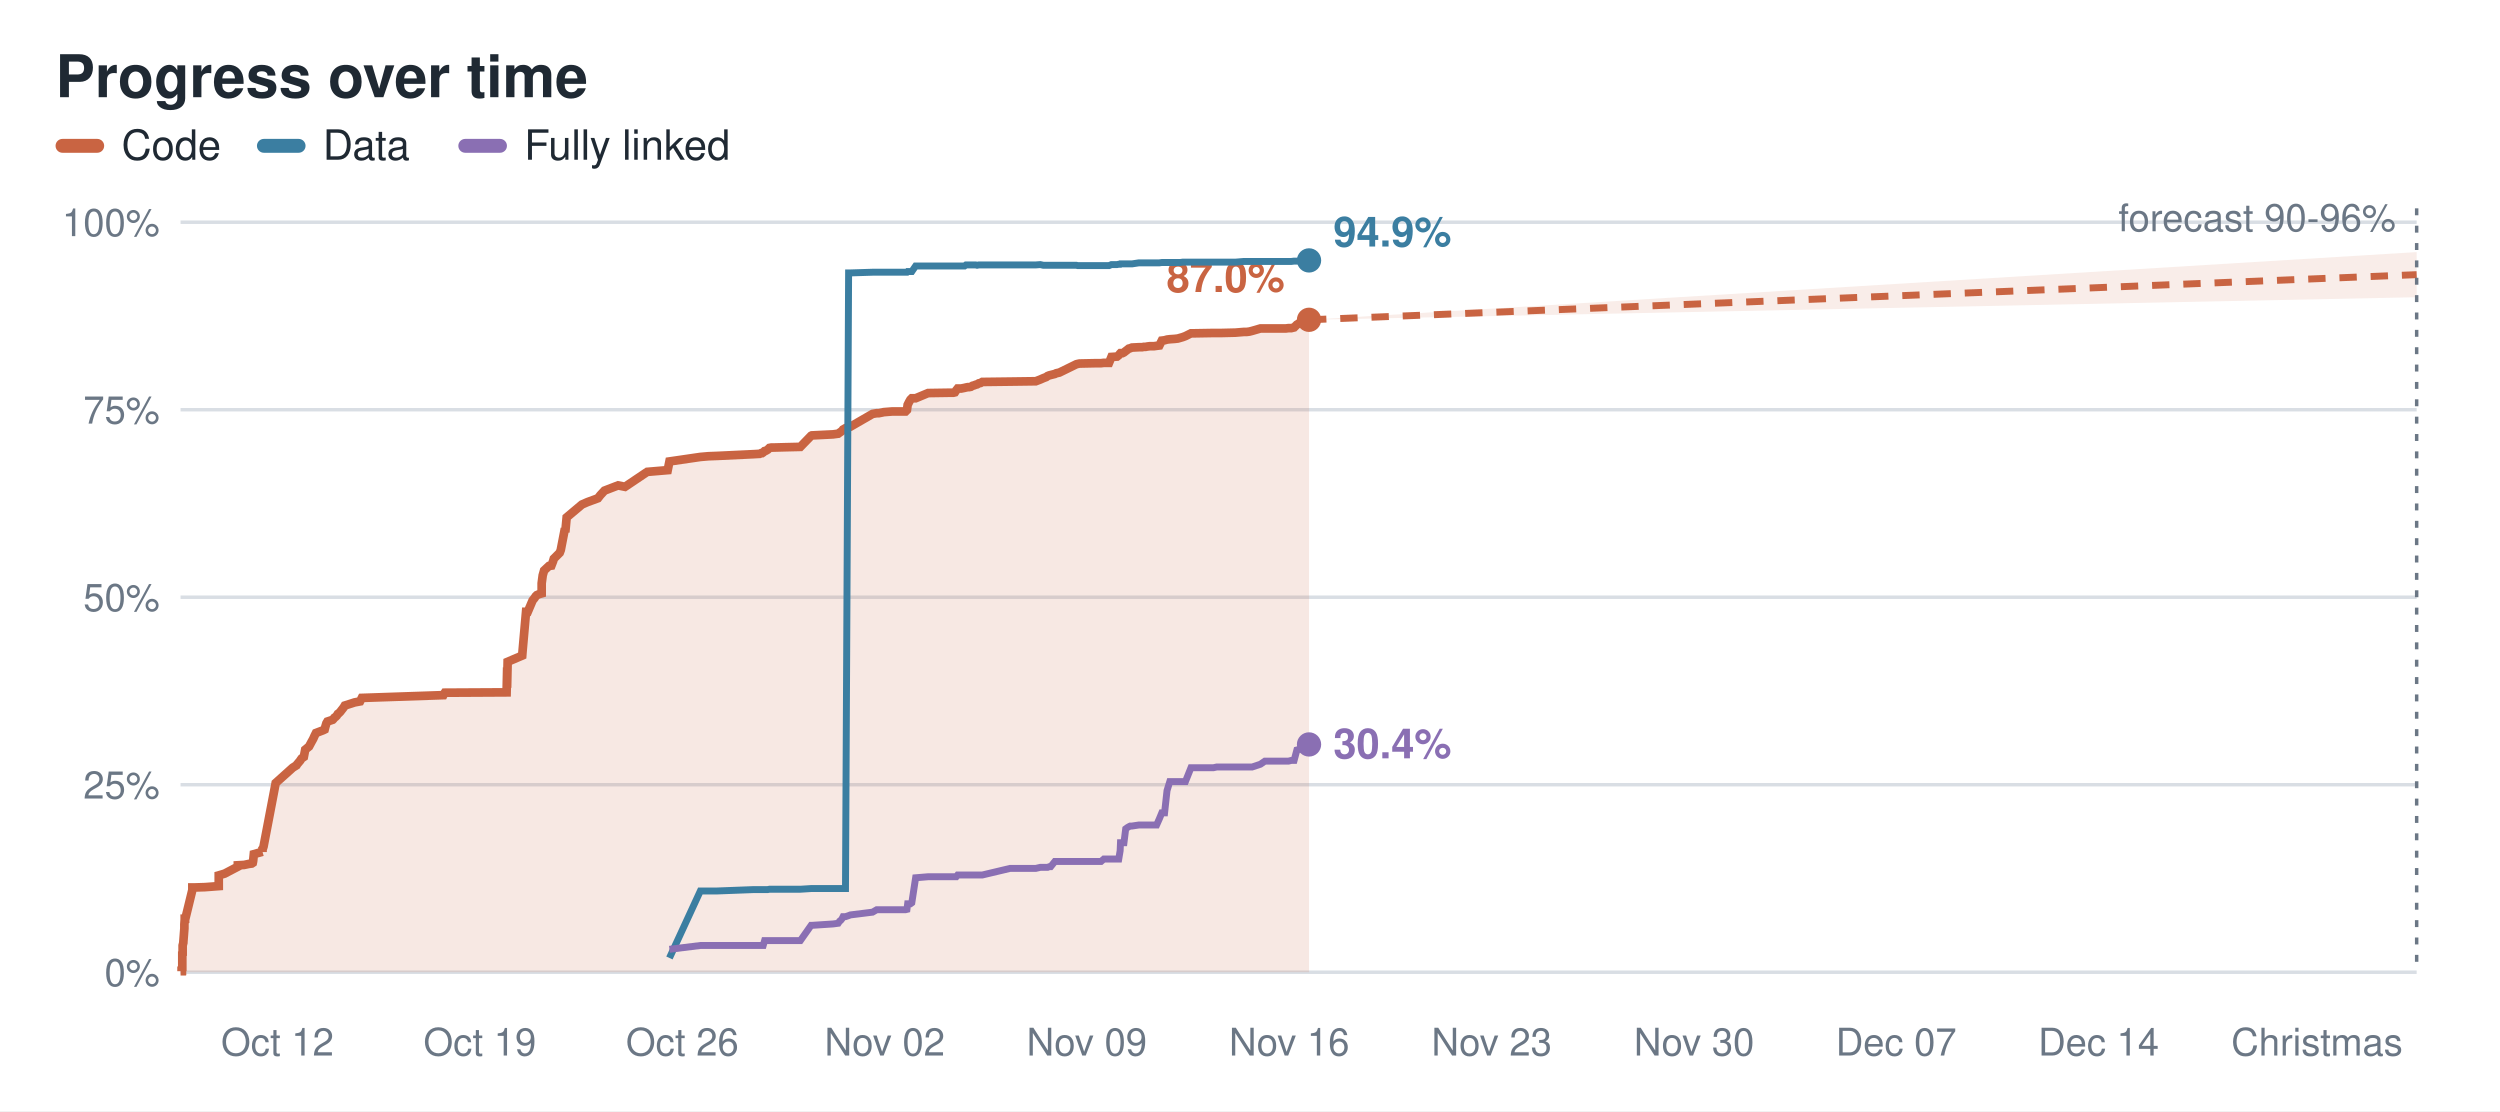
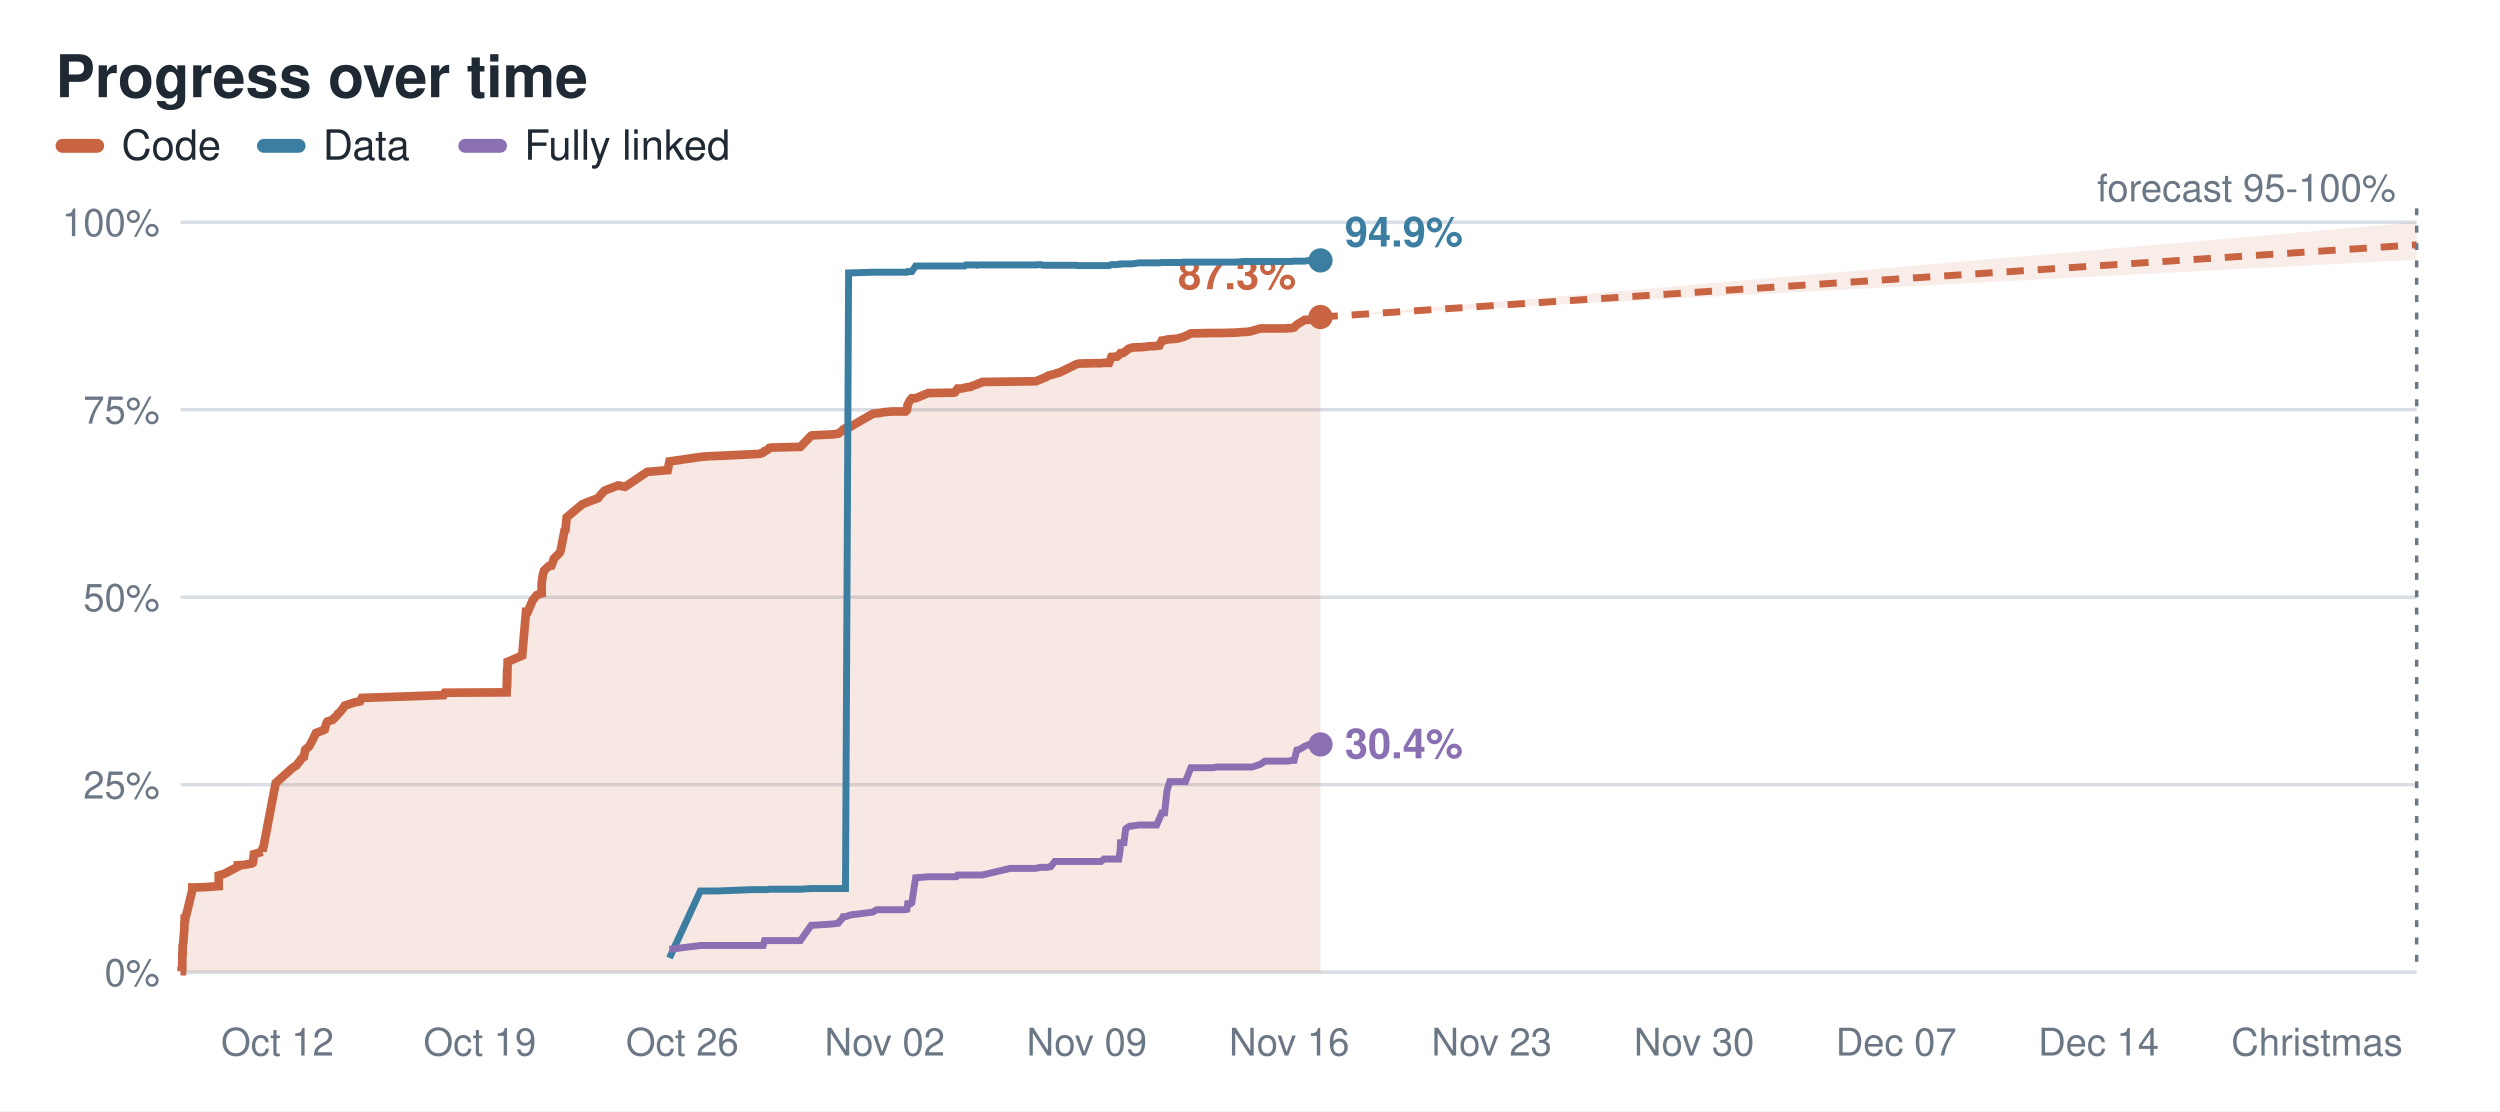
<svg xmlns="http://www.w3.org/2000/svg" viewBox="0 0 720 320" width="720" height="320" font-family="-apple-system,Segoe UI,Helvetica,Arial,sans-serif" role="img" aria-label="Progress over time">
  <rect width="100%" height="100%" fill="#ffffff" />
  <text x="16" y="28" font-size="17" font-weight="600" fill="#1f2933">Progress over time</text>
  <rect x="16" y="40" width="14" height="4" rx="2" fill="#c96442" />
  <text x="35" y="46" font-size="12" fill="#1f2933">Code</text>
  <rect x="74" y="40" width="14" height="4" rx="2" fill="#3b7ea1" />
  <text x="93" y="46" font-size="12" fill="#1f2933">Data</text>
  <rect x="132" y="40" width="14" height="4" rx="2" fill="#8a6fb3" />
  <text x="151" y="46" font-size="12" fill="#1f2933">Fully linked</text>
  <line x1="52" y1="280.0" x2="696" y2="280.0" stroke="#d9dee4" />
  <text x="46" y="284.0" font-size="11" fill="#6b7785" text-anchor="end">0%</text>
  <line x1="52" y1="226.0" x2="696" y2="226.0" stroke="#d9dee4" />
  <text x="46" y="230.0" font-size="11" fill="#6b7785" text-anchor="end">25%</text>
  <line x1="52" y1="172.0" x2="696" y2="172.0" stroke="#d9dee4" />
  <text x="46" y="176.0" font-size="11" fill="#6b7785" text-anchor="end">50%</text>
  <line x1="52" y1="118.0" x2="696" y2="118.0" stroke="#d9dee4" />
  <text x="46" y="122.0" font-size="11" fill="#6b7785" text-anchor="end">75%</text>
  <line x1="52" y1="64.0" x2="696" y2="64.0" stroke="#d9dee4" />
  <text x="46" y="68.0" font-size="11" fill="#6b7785" text-anchor="end">100%</text>
  <text x="79.9" y="304" font-size="11" fill="#6b7785" text-anchor="middle">Oct 12</text>
  <text x="138.2" y="304" font-size="11" fill="#6b7785" text-anchor="middle">Oct 19</text>
  <text x="196.5" y="304" font-size="11" fill="#6b7785" text-anchor="middle">Oct 26</text>
  <text x="254.8" y="304" font-size="11" fill="#6b7785" text-anchor="middle">Nov 02</text>
  <text x="313.0" y="304" font-size="11" fill="#6b7785" text-anchor="middle">Nov 09</text>
  <text x="371.3" y="304" font-size="11" fill="#6b7785" text-anchor="middle">Nov 16</text>
  <text x="429.6" y="304" font-size="11" fill="#6b7785" text-anchor="middle">Nov 23</text>
  <text x="487.9" y="304" font-size="11" fill="#6b7785" text-anchor="middle">Nov 30</text>
  <text x="546.1" y="304" font-size="11" fill="#6b7785" text-anchor="middle">Dec 07</text>
  <text x="604.4" y="304" font-size="11" fill="#6b7785" text-anchor="middle">Dec 14</text>
-   <polygon points="377.0,92.1 696.0,72.6 696.0,85.6" fill="#c96442" opacity="0.12" />
-   <line x1="377.0" y1="92.1" x2="696.0" y2="79.1" stroke="#c96442" stroke-width="2" stroke-dasharray="5,4" />
+   <polygon points="380.3,91.3 696.0,64.0 696.0,74.8" fill="#c96442" opacity="0.12" />
+   <line x1="380.3" y1="91.3" x2="696.0" y2="70.5" stroke="#c96442" stroke-width="2" stroke-dasharray="5,4" />
  <line x1="696.0" y1="60" x2="696.0" y2="280.0" stroke="#6b7785" stroke-dasharray="2,3" />
  <text x="692.0" y="304" font-size="11" fill="#6b7785" text-anchor="end">Christmas</text>
-   <text x="690.0" y="66.6" font-size="11" fill="#6b7785" text-anchor="end">forecast 90-96%</text>
-   <polygon points="52.0,280.0 52.0,279.7 52.0,279.7 52.1,279.7 52.1,279.7 52.3,279.7 52.3,279.7 52.3,279.7 52.3,279.7 52.3,279.6 52.3,279.6 52.3,279.6 52.3,279.6 52.4,279.6 52.4,279.5 52.4,279.5 52.4,279.5 52.4,279.5 52.4,279.5 52.4,279.4 52.4,279.4 52.4,279.4 52.4,279.4 52.4,279.4 52.4,279.3 52.4,279.3 52.4,279.3 52.4,279.3 52.4,279.2 52.4,279.2 52.5,279.1 52.5,279.1 52.5,279.0 52.5,279.0 52.5,278.9 52.5,278.9 52.5,278.9 52.5,278.8 52.5,278.8 52.5,278.7 52.5,278.7 52.5,278.6 52.5,274.0 52.6,275.3 52.6,274.0 52.6,274.0 52.6,274.0 52.6,272.9 52.6,272.3 52.8,271.5 52.8,271.3 53.1,267.4 53.1,267.0 53.1,266.2 53.2,264.8 53.2,264.7 53.2,264.6 53.3,264.6 53.3,264.4 53.3,264.3 53.3,264.4 53.3,264.4 53.3,264.4 53.4,264.5 55.4,256.3 55.4,255.7 55.4,255.6 55.7,255.6 55.8,255.6 59.0,255.5 63.0,255.2 63.0,252.1 64.7,251.6 68.5,249.6 68.5,249.2 70.3,249.1 71.7,248.8 72.5,248.7 72.5,248.7 72.8,248.5 72.9,248.0 73.1,246.0 75.6,245.3 75.6,245.4 75.6,244.5 75.7,244.4 75.9,243.8 79.4,225.5 84.3,221.1 85.4,220.4 85.5,220.2 86.5,219.0 86.6,218.8 86.9,218.4 87.5,218.0 87.9,215.9 89.0,215.0 89.7,213.7 90.2,212.8 90.6,211.9 91.0,211.1 93.1,210.3 93.5,210.1 93.7,209.3 94.0,208.3 94.3,207.8 95.8,207.3 96.0,207.1 96.3,206.7 96.6,206.5 97.0,206.1 97.3,205.6 97.6,205.4 98.0,205.0 98.3,204.6 98.7,204.1 99.0,203.7 99.3,203.2 101.5,202.5 102.1,202.3 103.7,202.0 104.2,201.0 127.7,200.2 127.9,199.8 128.1,199.5 145.9,199.4 146.0,195.1 146.1,195.2 146.2,190.6 150.4,188.8 150.5,187.5 151.5,176.2 152.0,176.2 153.4,172.9 153.9,172.3 154.3,171.7 154.6,171.4 155.3,171.1 156.0,170.9 156.0,168.0 156.3,165.7 156.7,164.3 158.1,163.0 158.8,162.9 159.3,161.6 159.5,160.9 161.2,159.2 161.5,158.4 162.7,152.2 162.8,153.3 163.2,149.0 167.6,145.3 169.2,144.6 172.2,143.5 172.9,142.6 174.1,141.3 178.0,139.8 180.0,140.2 186.4,135.9 192.3,135.4 192.8,132.9 201.7,131.6 204.0,131.4 206.6,131.3 217.1,130.8 218.8,130.7 219.2,130.5 219.5,130.5 219.8,130.3 220.2,129.9 220.6,129.8 221.1,129.5 221.6,129.0 222.1,128.9 222.6,128.9 226.3,128.8 230.5,128.7 233.6,125.5 233.8,125.4 239.9,125.1 241.4,124.9 241.8,124.6 242.1,124.4 242.5,124.1 242.8,123.7 243.5,123.3 244.4,123.1 244.9,122.9 251.3,119.2 252.5,119.0 253.1,119.0 254.1,118.8 254.5,118.7 257.0,118.5 260.8,118.5 261.2,118.1 261.4,116.6 261.8,115.8 262.2,115.1 262.6,114.7 263.7,114.7 267.3,113.2 267.5,113.2 273.9,113.1 274.6,113.1 275.0,113.0 275.4,112.4 275.8,111.9 276.4,111.9 276.8,111.9 277.3,111.8 277.8,111.7 278.2,111.6 278.7,111.5 279.1,111.5 279.6,111.4 280.1,111.1 280.5,111.0 281.0,110.8 281.4,110.7 281.9,110.4 282.4,110.3 282.9,110.0 290.9,109.9 298.3,109.8 299.6,109.3 300.5,108.9 301.3,108.6 301.7,108.3 302.2,108.1 302.6,108.0 303.8,107.7 304.2,107.5 305.1,107.3 310.0,104.9 310.4,104.8 310.9,104.7 315.6,104.6 316.0,104.6 317.1,104.6 317.9,104.5 318.9,104.5 319.4,104.5 320.1,102.8 321.7,102.7 322.2,102.3 322.6,101.8 322.7,101.7 323.3,101.7 323.7,101.5 324.2,101.1 324.6,100.8 325.1,100.4 325.5,100.3 326.0,100.1 328.0,100.0 328.9,100.0 329.4,99.9 329.9,99.9 330.4,99.8 331.2,99.7 331.7,99.7 332.4,99.7 333.1,99.6 333.9,99.5 334.6,98.1 335.4,98.0 336.1,97.8 336.9,97.7 338.3,97.6 339.2,97.5 339.9,97.3 340.6,97.1 341.4,96.8 343.0,96.0 343.8,96.0 349.5,95.9 350.4,95.9 351.1,95.9 351.8,95.9 355.8,95.8 358.2,95.6 359.0,95.6 359.8,95.5 360.6,95.3 363.0,94.6 364.3,94.6 370.3,94.6 371.1,94.5 371.9,94.5 372.7,94.3 373.5,93.5 374.3,93.0 375.8,92.1 377.0,92.1 377.0,280.0" fill="#c96442" opacity="0.15" />
-   <polyline points="52.0,279.7 52.0,279.7 52.1,279.7 52.1,279.7 52.3,279.7 52.3,279.7 52.3,279.7 52.3,279.7 52.3,279.6 52.3,279.6 52.3,279.6 52.3,279.6 52.4,279.6 52.4,279.5 52.4,279.5 52.4,279.5 52.4,279.5 52.4,279.5 52.4,279.4 52.4,279.4 52.4,279.4 52.4,279.4 52.4,279.4 52.4,279.3 52.4,279.3 52.4,279.3 52.4,279.3 52.4,279.2 52.4,279.2 52.5,279.1 52.5,279.1 52.5,279.0 52.5,279.0 52.5,278.9 52.5,278.9 52.5,278.9 52.5,278.8 52.5,278.8 52.5,278.7 52.5,278.7 52.5,278.6 52.5,274.0 52.6,275.3 52.6,274.0 52.6,274.0 52.6,274.0 52.6,272.9 52.6,272.3 52.8,271.5 52.8,271.3 53.1,267.4 53.1,267.0 53.1,266.2 53.2,264.8 53.2,264.7 53.2,264.6 53.3,264.6 53.3,264.4 53.3,264.3 53.3,264.4 53.3,264.4 53.3,264.4 53.4,264.5 55.4,256.3 55.4,255.7 55.4,255.6 55.7,255.6 55.8,255.6 59.0,255.5 63.0,255.2 63.0,252.1 64.7,251.6 68.5,249.6 68.5,249.2 70.3,249.1 71.7,248.8 72.5,248.7 72.5,248.7 72.8,248.5 72.9,248.0 73.1,246.0 75.6,245.3 75.6,245.4 75.6,244.5 75.7,244.4 75.9,243.8 79.4,225.5 84.3,221.1 85.4,220.4 85.5,220.2 86.5,219.0 86.6,218.8 86.9,218.4 87.5,218.0 87.9,215.9 89.0,215.0 89.7,213.7 90.2,212.8 90.6,211.9 91.0,211.1 93.1,210.3 93.5,210.1 93.7,209.3 94.0,208.3 94.3,207.8 95.8,207.3 96.0,207.1 96.3,206.7 96.6,206.5 97.0,206.1 97.3,205.6 97.6,205.4 98.0,205.0 98.3,204.6 98.7,204.1 99.0,203.7 99.3,203.2 101.5,202.5 102.1,202.3 103.7,202.0 104.2,201.0 127.7,200.2 127.9,199.8 128.1,199.5 145.9,199.4 146.0,195.1 146.1,195.2 146.2,190.6 150.4,188.8 150.5,187.5 151.5,176.2 152.0,176.2 153.4,172.9 153.9,172.3 154.3,171.7 154.6,171.4 155.3,171.1 156.0,170.9 156.0,168.0 156.3,165.7 156.7,164.3 158.1,163.0 158.8,162.9 159.3,161.6 159.5,160.9 161.2,159.2 161.5,158.4 162.7,152.2 162.8,153.3 163.2,149.0 167.6,145.3 169.2,144.6 172.2,143.5 172.9,142.6 174.1,141.3 178.0,139.8 180.0,140.2 186.4,135.9 192.3,135.4 192.8,132.9 201.7,131.6 204.0,131.4 206.6,131.3 217.1,130.8 218.8,130.7 219.2,130.5 219.5,130.5 219.8,130.3 220.2,129.9 220.6,129.8 221.1,129.5 221.6,129.0 222.1,128.9 222.6,128.9 226.3,128.8 230.5,128.7 233.6,125.5 233.8,125.4 239.9,125.1 241.4,124.9 241.8,124.6 242.1,124.4 242.5,124.1 242.8,123.7 243.5,123.3 244.4,123.1 244.9,122.9 251.3,119.2 252.5,119.0 253.1,119.0 254.1,118.8 254.5,118.7 257.0,118.5 260.8,118.5 261.2,118.1 261.4,116.6 261.8,115.8 262.2,115.1 262.6,114.7 263.7,114.7 267.3,113.2 267.5,113.2 273.9,113.1 274.6,113.1 275.0,113.0 275.4,112.4 275.8,111.9 276.4,111.9 276.8,111.9 277.3,111.8 277.8,111.7 278.2,111.6 278.7,111.5 279.1,111.5 279.6,111.4 280.1,111.1 280.5,111.0 281.0,110.8 281.4,110.7 281.9,110.4 282.4,110.3 282.9,110.0 290.9,109.9 298.3,109.8 299.6,109.3 300.5,108.9 301.3,108.6 301.7,108.3 302.2,108.1 302.6,108.0 303.8,107.7 304.2,107.5 305.1,107.3 310.0,104.9 310.4,104.8 310.9,104.7 315.6,104.6 316.0,104.6 317.1,104.6 317.9,104.5 318.9,104.5 319.4,104.5 320.1,102.8 321.7,102.7 322.2,102.3 322.6,101.8 322.7,101.7 323.3,101.7 323.7,101.5 324.2,101.1 324.6,100.8 325.1,100.4 325.5,100.3 326.0,100.1 328.0,100.0 328.9,100.0 329.4,99.9 329.9,99.9 330.4,99.8 331.2,99.7 331.7,99.7 332.4,99.7 333.1,99.6 333.9,99.5 334.6,98.1 335.4,98.0 336.1,97.8 336.9,97.7 338.3,97.6 339.2,97.5 339.9,97.3 340.6,97.1 341.4,96.8 343.0,96.0 343.8,96.0 349.5,95.9 350.4,95.9 351.1,95.9 351.8,95.9 355.8,95.8 358.2,95.6 359.0,95.6 359.8,95.5 360.6,95.3 363.0,94.6 364.3,94.6 370.3,94.6 371.1,94.5 371.9,94.5 372.7,94.3 373.5,93.5 374.3,93.0 375.8,92.1 377.0,92.1" fill="none" stroke="#c96442" stroke-width="2.5" />
-   <circle cx="377.0" cy="92.1" r="3.5" fill="#c96442" />
-   <text x="370.0" y="84.1" font-size="12" font-weight="600" fill="#c96442" text-anchor="end">87.0%</text>
-   <polyline points="192.8,275.9 201.7,256.6 204.0,256.6 206.6,256.6 217.1,256.2 218.8,256.2 219.2,256.2 219.5,256.2 219.8,256.2 220.2,256.2 220.6,256.2 221.1,256.2 221.6,256.1 222.1,256.1 222.6,256.1 226.3,256.1 230.5,256.1 233.6,255.9 233.8,255.9 239.9,255.9 241.4,255.9 241.8,255.9 242.1,255.9 242.5,255.9 242.8,255.9 243.5,255.9 244.4,78.6 244.9,78.6 251.3,78.4 252.5,78.4 253.1,78.4 254.1,78.4 254.5,78.4 257.0,78.4 260.8,78.4 261.2,78.4 261.4,78.2 261.8,78.2 262.2,78.2 262.6,78.2 263.7,76.6 267.3,76.6 267.5,76.6 273.9,76.6 274.6,76.6 275.0,76.6 275.4,76.6 275.8,76.6 276.4,76.6 276.8,76.6 277.3,76.6 277.8,76.6 278.2,76.3 278.7,76.3 279.1,76.3 279.6,76.3 280.1,76.3 280.5,76.3 281.0,76.3 281.4,76.4 281.9,76.3 282.4,76.3 282.9,76.3 290.9,76.3 298.3,76.3 299.6,76.2 300.5,76.4 301.3,76.4 301.7,76.4 302.2,76.4 302.6,76.4 303.8,76.4 304.2,76.4 305.1,76.4 310.0,76.4 310.4,76.5 310.9,76.5 315.6,76.5 316.0,76.5 317.1,76.5 317.9,76.5 318.9,76.5 319.4,76.5 320.1,76.2 321.7,76.2 322.2,76.1 322.6,76.1 322.7,76.0 323.3,76.0 323.7,76.0 324.2,76.0 324.6,76.0 325.1,76.0 325.5,76.0 326.0,76.0 328.0,75.7 328.9,75.7 329.4,75.7 329.9,75.7 330.4,75.7 331.2,75.7 331.7,75.7 332.4,75.7 333.1,75.7 333.9,75.7 334.6,75.6 335.4,75.6 336.1,75.6 336.9,75.6 338.3,75.6 339.2,75.6 339.9,75.6 340.6,75.5 341.4,75.5 343.0,75.5 343.8,75.5 349.5,75.5 350.4,75.5 351.1,75.5 351.8,75.5 355.8,75.5 358.2,75.3 359.0,75.3 359.8,75.3 360.6,75.3 363.0,75.3 364.3,75.3 370.3,75.3 371.1,75.3 371.9,75.3 372.7,75.2 373.5,75.2 374.3,75.2 375.8,75.2 377.0,75.0" fill="none" stroke="#3b7ea1" stroke-width="2" />
-   <circle cx="377.0" cy="75.0" r="3.5" fill="#3b7ea1" />
-   <text x="384.0" y="71.0" font-size="12" font-weight="600" fill="#3b7ea1">94.9%</text>
-   <polyline points="192.8,273.4 201.7,272.3 204.0,272.3 206.6,272.3 217.1,272.3 218.8,272.3 219.2,272.3 219.5,272.3 219.8,272.3 220.2,270.9 220.6,270.9 221.1,270.9 221.6,270.9 222.1,270.9 222.6,270.9 226.3,270.9 230.5,270.9 233.6,266.5 233.8,266.5 239.9,266.1 241.4,265.9 241.8,265.3 242.1,265.1 242.5,264.6 242.8,264.0 243.5,264.0 244.4,263.7 244.9,263.5 251.3,262.7 252.5,262.0 253.1,262.0 254.1,262.0 254.5,262.0 257.0,262.0 260.8,262.0 261.2,261.9 261.4,260.3 261.8,260.3 262.2,260.3 262.6,260.0 263.7,252.8 267.3,252.5 267.5,252.5 273.9,252.5 274.6,252.5 275.0,252.5 275.4,252.5 275.8,252.0 276.4,252.0 276.8,252.0 277.3,252.0 277.8,252.0 278.2,252.0 278.7,252.0 279.1,252.0 279.6,252.0 280.1,252.0 280.5,252.0 281.0,252.0 281.4,252.0 281.9,252.0 282.4,252.0 282.9,252.0 290.9,250.1 298.3,250.1 299.6,249.8 300.5,249.8 301.3,249.8 301.7,249.8 302.2,249.6 302.6,249.6 303.8,248.1 304.2,248.1 305.1,248.1 310.0,248.1 310.4,248.1 310.9,248.1 315.6,248.1 316.0,248.1 317.1,248.1 317.9,247.4 318.9,247.4 319.4,247.4 320.1,247.4 321.7,247.4 322.2,247.4 322.6,245.0 322.7,242.7 323.3,242.7 323.7,242.7 324.2,238.7 324.6,238.4 325.1,238.1 325.5,237.9 326.0,237.9 328.0,237.6 328.9,237.6 329.4,237.6 329.9,237.6 330.4,237.6 331.2,237.6 331.7,237.6 332.4,237.6 333.1,237.6 333.9,235.8 334.6,234.1 335.4,234.1 336.1,227.7 336.9,225.1 338.3,225.1 339.2,225.1 339.9,225.1 340.6,225.1 341.4,225.1 343.0,221.1 343.8,221.1 349.5,221.1 350.4,220.9 351.1,220.9 351.8,220.9 355.8,220.9 358.2,220.9 359.0,220.9 359.8,220.9 360.6,220.9 363.0,220.1 364.3,219.2 370.3,219.2 371.1,219.2 371.9,219.0 372.7,219.0 373.5,216.0 374.3,215.8 375.8,214.9 377.0,214.4" fill="none" stroke="#8a6fb3" stroke-width="2" />
-   <circle cx="377.0" cy="214.4" r="3.5" fill="#8a6fb3" />
-   <text x="384.0" y="218.4" font-size="12" font-weight="600" fill="#8a6fb3">30.4%</text>
+   <text x="690.0" y="58.0" font-size="11" fill="#6b7785" text-anchor="end">forecast 95-100%</text>
+   <polygon points="52.0,280.0 52.0,279.7 52.0,279.7 52.1,279.7 52.1,279.7 52.3,279.7 52.3,279.7 52.3,279.7 52.3,279.7 52.3,279.6 52.3,279.6 52.3,279.6 52.3,279.6 52.4,279.6 52.4,279.5 52.4,279.5 52.4,279.5 52.4,279.5 52.4,279.5 52.4,279.4 52.4,279.4 52.4,279.4 52.4,279.4 52.4,279.4 52.4,279.3 52.4,279.3 52.4,279.3 52.4,279.3 52.4,279.2 52.4,279.2 52.5,279.1 52.5,279.1 52.5,279.0 52.5,279.0 52.5,278.9 52.5,278.9 52.5,278.9 52.5,278.8 52.5,278.8 52.5,278.7 52.5,278.7 52.5,278.6 52.5,274.0 52.6,275.3 52.6,274.0 52.6,274.0 52.6,274.0 52.6,272.9 52.6,272.3 52.8,271.5 52.8,271.3 53.1,267.4 53.1,267.0 53.1,266.2 53.2,264.8 53.2,264.7 53.2,264.6 53.3,264.6 53.3,264.4 53.3,264.3 53.3,264.4 53.3,264.4 53.3,264.4 53.4,264.5 55.4,256.3 55.4,255.7 55.4,255.6 55.7,255.6 55.8,255.6 59.0,255.5 63.0,255.2 63.0,252.1 64.7,251.6 68.5,249.6 68.5,249.2 70.3,249.1 71.7,248.8 72.5,248.7 72.5,248.7 72.8,248.5 72.9,248.0 73.1,246.0 75.6,245.3 75.6,245.4 75.6,244.5 75.7,244.4 75.9,243.8 79.4,225.5 84.3,221.1 85.4,220.4 85.5,220.2 86.5,219.0 86.6,218.8 86.9,218.4 87.5,218.0 87.9,215.9 89.0,215.0 89.7,213.7 90.2,212.8 90.6,211.9 91.0,211.1 93.1,210.3 93.5,210.1 93.7,209.3 94.0,208.3 94.3,207.8 95.8,207.3 96.0,207.1 96.3,206.7 96.6,206.5 97.0,206.1 97.3,205.6 97.6,205.4 98.0,205.0 98.3,204.6 98.7,204.1 99.0,203.7 99.3,203.2 101.5,202.5 102.1,202.3 103.7,202.0 104.2,201.0 127.7,200.2 127.9,199.8 128.1,199.5 145.9,199.4 146.0,195.1 146.1,195.2 146.2,190.6 150.4,188.8 150.5,187.5 151.5,176.2 152.0,176.2 153.4,172.9 153.9,172.3 154.3,171.7 154.6,171.4 155.3,171.1 156.0,170.9 156.0,168.0 156.3,165.7 156.7,164.3 158.1,163.0 158.8,162.9 159.3,161.6 159.5,160.9 161.2,159.2 161.5,158.4 162.7,152.2 162.8,153.3 163.2,149.0 167.6,145.3 169.2,144.6 172.2,143.5 172.9,142.6 174.1,141.3 178.0,139.8 180.0,140.2 186.4,135.9 192.3,135.4 192.8,132.9 201.7,131.6 204.0,131.4 206.6,131.3 217.1,130.8 218.8,130.7 219.2,130.5 219.5,130.5 219.8,130.3 220.2,129.9 220.6,129.8 221.1,129.5 221.6,129.0 222.1,128.9 222.6,128.9 226.3,128.8 230.5,128.7 233.6,125.5 233.8,125.4 239.9,125.1 241.4,124.9 241.8,124.6 242.1,124.4 242.5,124.1 242.8,123.7 243.5,123.3 244.4,123.1 244.9,122.9 251.3,119.2 252.5,119.0 253.1,119.0 254.1,118.8 254.5,118.7 257.0,118.5 260.8,118.5 261.2,118.1 261.4,116.6 261.8,115.8 262.2,115.1 262.6,114.7 263.7,114.7 267.3,113.2 267.5,113.2 273.9,113.1 274.6,113.1 275.0,113.0 275.4,112.4 275.8,111.9 276.4,111.9 276.8,111.9 277.3,111.8 277.8,111.7 278.2,111.6 278.7,111.5 279.1,111.5 279.6,111.4 280.1,111.1 280.5,111.0 281.0,110.8 281.4,110.7 281.9,110.4 282.4,110.3 282.9,110.0 290.9,109.9 298.3,109.8 299.6,109.3 300.5,108.9 301.3,108.6 301.7,108.3 302.2,108.1 302.6,108.0 303.8,107.7 304.2,107.5 305.1,107.3 310.0,104.9 310.4,104.8 310.9,104.7 315.6,104.6 316.0,104.6 317.1,104.6 317.9,104.5 318.9,104.5 319.4,104.5 320.1,102.8 321.7,102.7 322.2,102.3 322.6,101.8 322.7,101.7 323.3,101.7 323.7,101.5 324.2,101.1 324.6,100.8 325.1,100.4 325.5,100.3 326.0,100.1 328.0,100.0 328.9,100.0 329.4,99.9 329.9,99.9 330.4,99.8 331.2,99.7 331.7,99.7 332.4,99.7 333.1,99.6 333.9,99.5 334.6,98.1 335.4,98.0 336.1,97.8 336.9,97.7 338.3,97.6 339.2,97.5 339.9,97.3 340.6,97.1 341.4,96.8 343.0,96.0 343.8,96.0 349.5,95.9 350.4,95.9 351.1,95.9 351.8,95.9 355.8,95.8 358.2,95.6 359.0,95.6 359.8,95.5 360.6,95.3 363.0,94.6 364.3,94.6 370.3,94.6 371.1,94.5 371.9,94.5 372.7,94.3 373.5,93.5 374.3,93.0 375.8,92.1 377.0,92.1 379.5,91.4 380.3,91.3 380.3,280.0" fill="#c96442" opacity="0.15" />
+   <polyline points="52.0,279.7 52.0,279.7 52.1,279.7 52.1,279.7 52.3,279.7 52.3,279.7 52.3,279.7 52.3,279.7 52.3,279.6 52.3,279.6 52.3,279.6 52.3,279.6 52.4,279.6 52.4,279.5 52.4,279.5 52.4,279.5 52.4,279.5 52.4,279.5 52.4,279.4 52.4,279.4 52.4,279.4 52.4,279.4 52.4,279.4 52.4,279.3 52.4,279.3 52.4,279.3 52.4,279.3 52.4,279.2 52.4,279.2 52.5,279.1 52.5,279.1 52.5,279.0 52.5,279.0 52.5,278.9 52.5,278.9 52.5,278.9 52.5,278.8 52.5,278.8 52.5,278.7 52.5,278.7 52.5,278.6 52.5,274.0 52.6,275.3 52.6,274.0 52.6,274.0 52.6,274.0 52.6,272.9 52.6,272.3 52.8,271.5 52.8,271.3 53.1,267.4 53.1,267.0 53.1,266.2 53.2,264.8 53.2,264.7 53.2,264.6 53.3,264.6 53.3,264.4 53.3,264.3 53.3,264.4 53.3,264.4 53.3,264.4 53.4,264.5 55.4,256.3 55.4,255.7 55.4,255.6 55.7,255.6 55.8,255.6 59.0,255.5 63.0,255.2 63.0,252.1 64.7,251.6 68.5,249.6 68.5,249.2 70.3,249.1 71.7,248.8 72.5,248.7 72.5,248.7 72.8,248.5 72.9,248.0 73.1,246.0 75.6,245.3 75.6,245.4 75.6,244.5 75.7,244.4 75.9,243.8 79.4,225.5 84.3,221.1 85.4,220.4 85.5,220.2 86.5,219.0 86.6,218.8 86.9,218.4 87.5,218.0 87.9,215.9 89.0,215.0 89.7,213.7 90.2,212.8 90.6,211.9 91.0,211.1 93.1,210.3 93.5,210.1 93.7,209.3 94.0,208.3 94.3,207.8 95.8,207.3 96.0,207.1 96.3,206.7 96.6,206.5 97.0,206.1 97.3,205.6 97.6,205.4 98.0,205.0 98.3,204.6 98.7,204.1 99.0,203.7 99.3,203.2 101.5,202.5 102.1,202.3 103.7,202.0 104.2,201.0 127.7,200.2 127.9,199.8 128.1,199.5 145.9,199.4 146.0,195.1 146.1,195.2 146.2,190.6 150.4,188.8 150.5,187.5 151.5,176.2 152.0,176.2 153.4,172.9 153.9,172.3 154.3,171.7 154.6,171.4 155.3,171.1 156.0,170.9 156.0,168.0 156.3,165.7 156.7,164.3 158.1,163.0 158.8,162.9 159.3,161.6 159.5,160.9 161.2,159.2 161.5,158.4 162.7,152.2 162.8,153.3 163.2,149.0 167.6,145.3 169.2,144.6 172.2,143.5 172.9,142.6 174.1,141.3 178.0,139.8 180.0,140.2 186.4,135.9 192.3,135.4 192.8,132.9 201.7,131.6 204.0,131.4 206.6,131.3 217.1,130.8 218.8,130.7 219.2,130.5 219.5,130.5 219.8,130.3 220.2,129.9 220.6,129.8 221.1,129.5 221.6,129.0 222.1,128.9 222.6,128.9 226.3,128.8 230.5,128.7 233.6,125.5 233.8,125.4 239.9,125.1 241.4,124.9 241.8,124.6 242.1,124.4 242.5,124.1 242.8,123.7 243.5,123.3 244.4,123.1 244.9,122.9 251.3,119.2 252.5,119.0 253.1,119.0 254.1,118.8 254.5,118.7 257.0,118.5 260.8,118.5 261.2,118.1 261.4,116.6 261.8,115.8 262.2,115.1 262.6,114.7 263.7,114.7 267.3,113.2 267.5,113.2 273.9,113.1 274.6,113.1 275.0,113.0 275.4,112.4 275.8,111.9 276.4,111.9 276.8,111.9 277.3,111.8 277.8,111.7 278.2,111.6 278.7,111.5 279.1,111.5 279.6,111.4 280.1,111.1 280.5,111.0 281.0,110.8 281.4,110.7 281.9,110.4 282.4,110.3 282.9,110.0 290.9,109.9 298.3,109.8 299.6,109.3 300.5,108.9 301.3,108.6 301.7,108.3 302.2,108.1 302.6,108.0 303.8,107.7 304.2,107.5 305.1,107.3 310.0,104.9 310.4,104.8 310.9,104.7 315.6,104.6 316.0,104.6 317.1,104.6 317.9,104.5 318.9,104.5 319.4,104.5 320.1,102.8 321.7,102.7 322.2,102.3 322.6,101.8 322.7,101.7 323.3,101.7 323.7,101.5 324.2,101.1 324.6,100.8 325.1,100.4 325.5,100.3 326.0,100.1 328.0,100.0 328.9,100.0 329.4,99.9 329.9,99.9 330.4,99.8 331.2,99.7 331.7,99.7 332.4,99.7 333.1,99.6 333.9,99.5 334.6,98.1 335.4,98.0 336.1,97.8 336.9,97.7 338.3,97.6 339.2,97.5 339.9,97.3 340.6,97.1 341.4,96.8 343.0,96.0 343.8,96.0 349.5,95.9 350.4,95.9 351.1,95.9 351.8,95.9 355.8,95.8 358.2,95.6 359.0,95.6 359.8,95.5 360.6,95.3 363.0,94.6 364.3,94.6 370.3,94.6 371.1,94.5 371.9,94.5 372.7,94.3 373.5,93.5 374.3,93.0 375.8,92.1 377.0,92.1 379.5,91.4 380.3,91.3" fill="none" stroke="#c96442" stroke-width="2.5" />
+   <circle cx="380.3" cy="91.3" r="3.5" fill="#c96442" />
+   <text x="373.3" y="83.3" font-size="12" font-weight="600" fill="#c96442" text-anchor="end">87.3%</text>
+   <polyline points="192.8,275.9 201.7,256.6 204.0,256.6 206.6,256.6 217.1,256.2 218.8,256.2 219.2,256.2 219.5,256.2 219.8,256.2 220.2,256.2 220.6,256.2 221.1,256.2 221.6,256.1 222.1,256.1 222.6,256.1 226.3,256.1 230.5,256.1 233.6,255.9 233.8,255.9 239.9,255.9 241.4,255.9 241.8,255.9 242.1,255.9 242.5,255.9 242.8,255.9 243.5,255.9 244.4,78.6 244.9,78.6 251.3,78.4 252.5,78.4 253.1,78.4 254.1,78.4 254.5,78.4 257.0,78.4 260.8,78.4 261.2,78.4 261.4,78.2 261.8,78.2 262.2,78.2 262.6,78.2 263.7,76.6 267.3,76.6 267.5,76.6 273.9,76.6 274.6,76.6 275.0,76.6 275.4,76.6 275.8,76.6 276.4,76.6 276.8,76.6 277.3,76.6 277.8,76.6 278.2,76.3 278.7,76.3 279.1,76.3 279.6,76.3 280.1,76.3 280.5,76.3 281.0,76.3 281.4,76.4 281.9,76.3 282.4,76.3 282.9,76.3 290.9,76.3 298.3,76.3 299.6,76.2 300.5,76.4 301.3,76.4 301.7,76.4 302.2,76.4 302.6,76.4 303.8,76.4 304.2,76.4 305.1,76.4 310.0,76.4 310.4,76.5 310.9,76.5 315.6,76.5 316.0,76.5 317.1,76.5 317.9,76.5 318.9,76.5 319.4,76.5 320.1,76.2 321.7,76.2 322.2,76.1 322.6,76.1 322.7,76.0 323.3,76.0 323.7,76.0 324.2,76.0 324.6,76.0 325.1,76.0 325.5,76.0 326.0,76.0 328.0,75.7 328.9,75.7 329.4,75.7 329.9,75.7 330.4,75.7 331.2,75.7 331.7,75.7 332.4,75.7 333.1,75.7 333.9,75.7 334.6,75.6 335.4,75.6 336.1,75.6 336.9,75.6 338.3,75.6 339.2,75.6 339.9,75.6 340.6,75.5 341.4,75.5 343.0,75.5 343.8,75.5 349.5,75.5 350.4,75.5 351.1,75.5 351.8,75.5 355.8,75.5 358.2,75.3 359.0,75.3 359.8,75.3 360.6,75.3 363.0,75.3 364.3,75.3 370.3,75.3 371.1,75.3 371.9,75.3 372.7,75.2 373.5,75.2 374.3,75.2 375.8,75.2 377.0,75.0 379.5,75.0 380.3,75.0" fill="none" stroke="#3b7ea1" stroke-width="2" />
+   <circle cx="380.3" cy="75.0" r="3.5" fill="#3b7ea1" />
+   <text x="387.3" y="71.0" font-size="12" font-weight="600" fill="#3b7ea1">94.9%</text>
+   <polyline points="192.8,273.4 201.7,272.3 204.0,272.3 206.6,272.3 217.1,272.3 218.8,272.3 219.2,272.3 219.5,272.3 219.8,272.3 220.2,270.9 220.6,270.9 221.1,270.9 221.6,270.9 222.1,270.9 222.6,270.9 226.3,270.9 230.5,270.9 233.6,266.5 233.8,266.5 239.9,266.1 241.4,265.9 241.8,265.3 242.1,265.1 242.5,264.6 242.8,264.0 243.5,264.0 244.4,263.7 244.9,263.5 251.3,262.7 252.5,262.0 253.1,262.0 254.1,262.0 254.5,262.0 257.0,262.0 260.8,262.0 261.2,261.9 261.4,260.3 261.8,260.3 262.2,260.3 262.6,260.0 263.7,252.8 267.3,252.5 267.5,252.5 273.9,252.5 274.6,252.5 275.0,252.5 275.4,252.5 275.8,252.0 276.4,252.0 276.8,252.0 277.3,252.0 277.8,252.0 278.2,252.0 278.7,252.0 279.1,252.0 279.6,252.0 280.1,252.0 280.5,252.0 281.0,252.0 281.4,252.0 281.9,252.0 282.4,252.0 282.9,252.0 290.9,250.1 298.3,250.1 299.6,249.8 300.5,249.8 301.3,249.8 301.7,249.8 302.2,249.6 302.6,249.6 303.8,248.1 304.2,248.1 305.1,248.1 310.0,248.1 310.4,248.1 310.9,248.1 315.6,248.1 316.0,248.1 317.1,248.1 317.9,247.4 318.9,247.4 319.4,247.4 320.1,247.4 321.7,247.4 322.2,247.4 322.6,245.0 322.7,242.7 323.3,242.7 323.7,242.7 324.2,238.7 324.6,238.4 325.1,238.1 325.5,237.9 326.0,237.9 328.0,237.6 328.9,237.6 329.4,237.6 329.9,237.6 330.4,237.6 331.2,237.6 331.7,237.6 332.4,237.6 333.1,237.6 333.9,235.8 334.6,234.1 335.4,234.1 336.1,227.7 336.9,225.1 338.3,225.1 339.2,225.1 339.9,225.1 340.6,225.1 341.4,225.1 343.0,221.1 343.8,221.1 349.5,221.1 350.4,220.9 351.1,220.9 351.8,220.9 355.8,220.9 358.2,220.9 359.0,220.9 359.8,220.9 360.6,220.9 363.0,220.1 364.3,219.2 370.3,219.2 371.1,219.2 371.9,219.0 372.7,219.0 373.5,216.0 374.3,215.8 375.8,214.9 377.0,214.4 379.5,214.4 380.3,214.4" fill="none" stroke="#8a6fb3" stroke-width="2" />
+   <circle cx="380.3" cy="214.4" r="3.5" fill="#8a6fb3" />
+   <text x="387.3" y="218.4" font-size="12" font-weight="600" fill="#8a6fb3">30.4%</text>
</svg>
